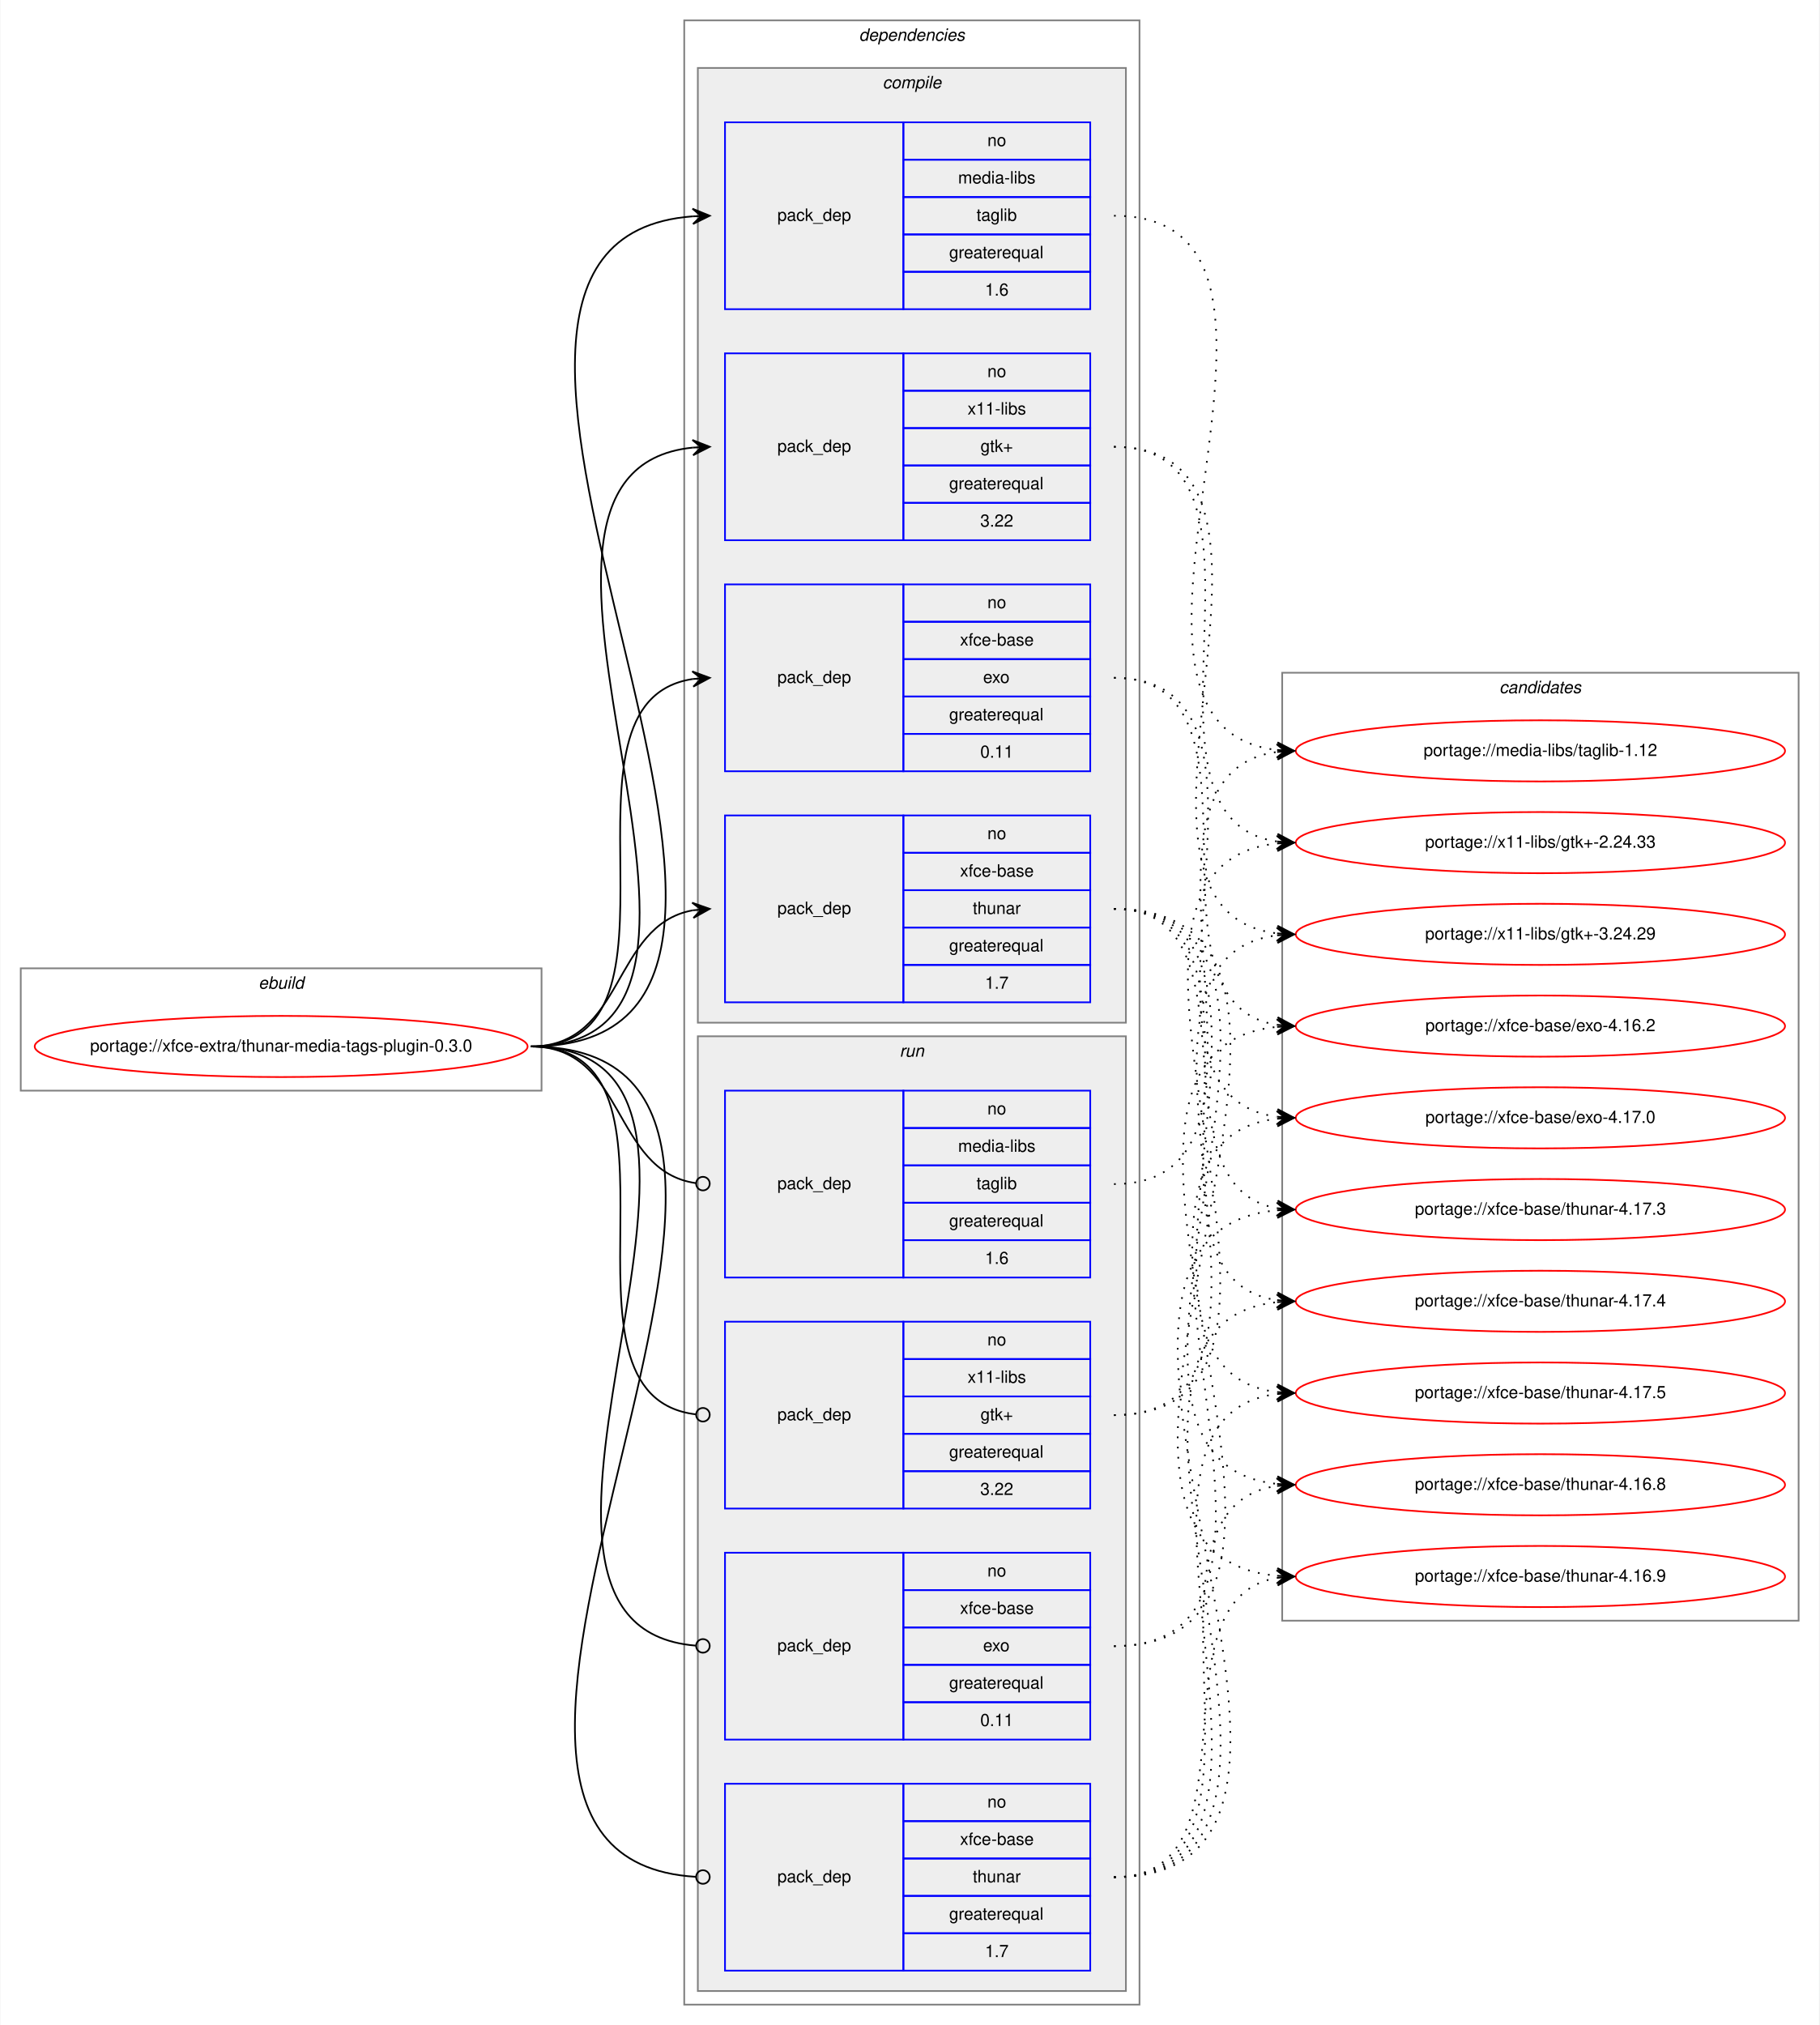
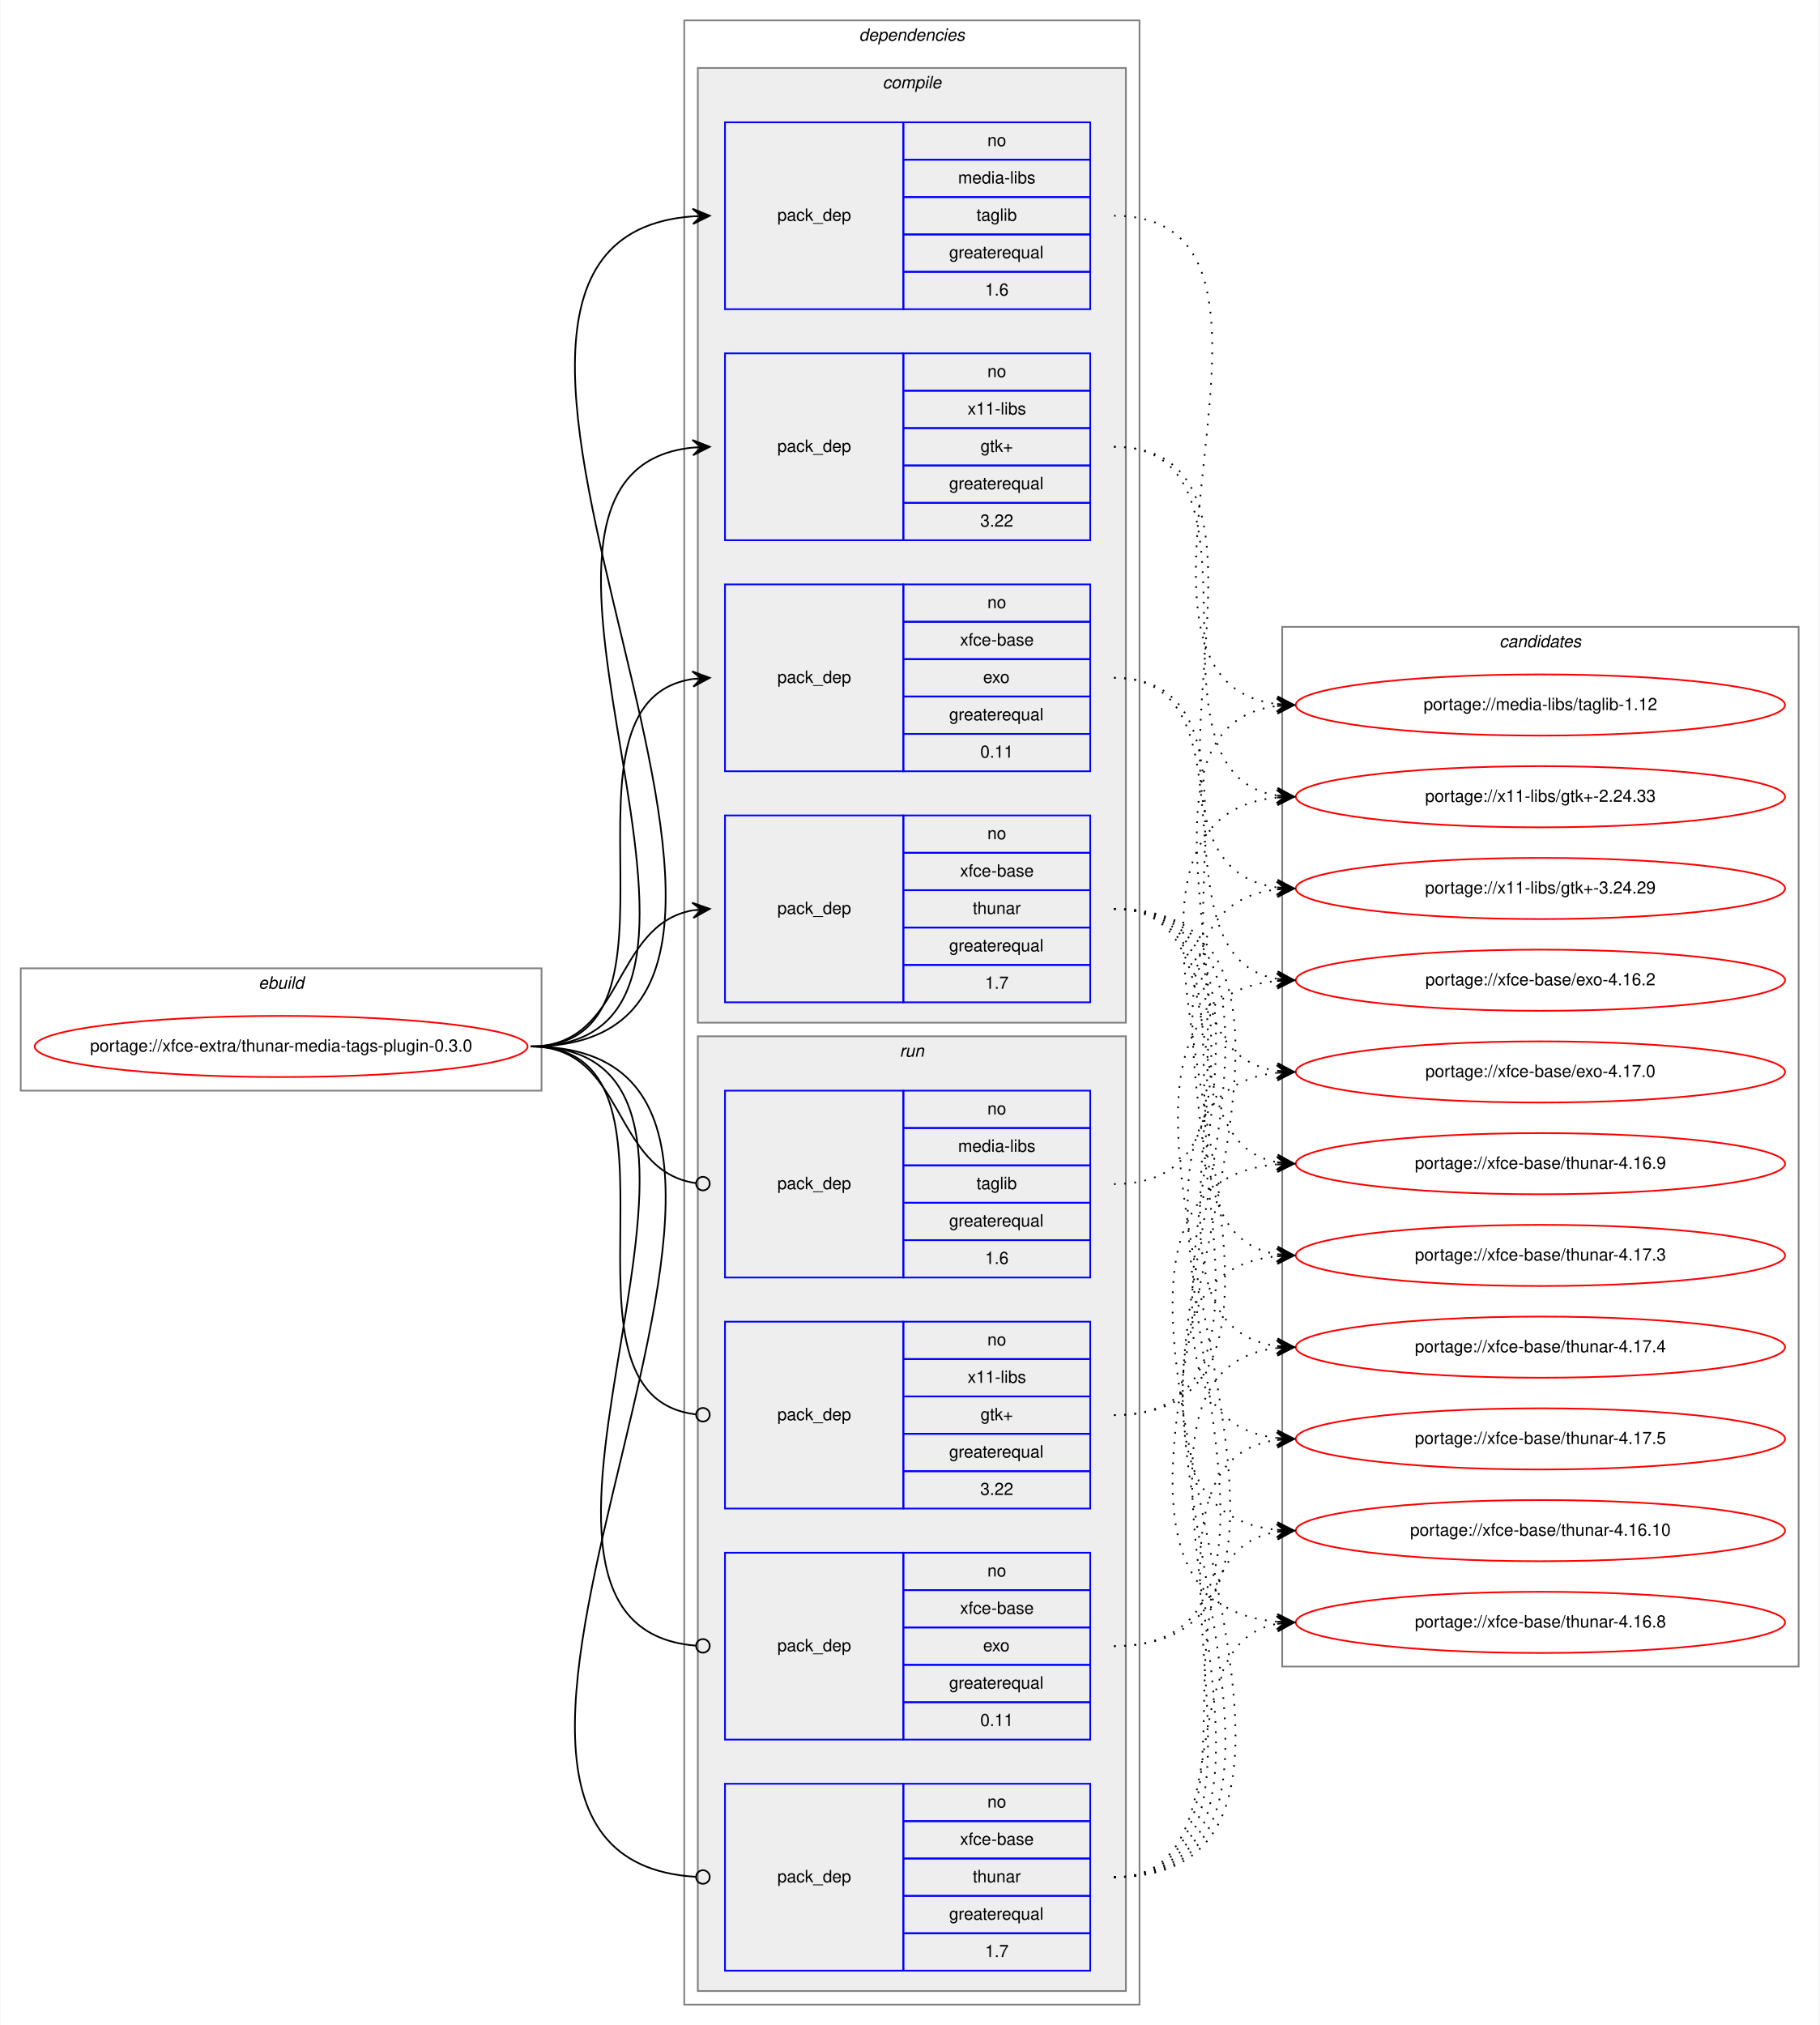
<svg xmlns="http://www.w3.org/2000/svg" xmlns:xlink="http://www.w3.org/1999/xlink" width="1071pt" height="1192pt" viewBox="0.00 0.00 1070.57 1192.00">
  <g id="graph0" class="graph" transform="scale(1 1) rotate(0) translate(4 1188)">
    <polygon fill="white" stroke="transparent" points="-4,4 -4,-1188 1066.57,-1188 1066.57,4 -4,4" />
    <g id="clust1" class="cluster">
      <polygon fill="none" stroke="gray" points="8,-546 8,-618 314.57,-618 314.57,-546 8,-546" />
      <text text-anchor="start" x="147.95" y="-606" font-family="Helvetica,sans-Serif" font-style="italic" font-size="10.00">ebuild</text>
    </g>
    <g id="clust2" class="cluster">
      <polygon fill="none" stroke="gray" points="398.57,-8 398.57,-1176 666.57,-1176 666.57,-8 398.57,-8" />
      <text text-anchor="start" x="501.45" y="-1164" font-family="Helvetica,sans-Serif" font-style="italic" font-size="10.00">dependencies</text>
    </g>
    <g id="clust3" class="cluster">
      <polygon fill="#eeeeee" stroke="gray" points="406.57,-586 406.57,-1148 658.57,-1148 658.57,-586 406.57,-586" />
      <text text-anchor="start" x="515.35" y="-1136" font-family="Helvetica,sans-Serif" font-style="italic" font-size="10.00">compile</text>
    </g>
    <g id="clust9" class="cluster">
      <polygon fill="#eeeeee" stroke="gray" points="406.57,-16 406.57,-578 658.57,-578 658.57,-16 406.57,-16" />
      <text text-anchor="start" x="525.35" y="-566" font-family="Helvetica,sans-Serif" font-style="italic" font-size="10.00">run</text>
    </g>
    <g id="clust14" class="cluster">
-       <polygon fill="none" stroke="gray" points="750.57,-234 750.57,-792 1054.57,-792 1054.57,-234 750.57,-234" />
-       <text text-anchor="start" x="878.39" y="-780" font-family="Helvetica,sans-Serif" font-style="italic" font-size="10.00">candidates</text>
+       <polygon fill="none" stroke="gray" points="750.57,-207 750.57,-819 1054.57,-819 1054.57,-207 750.57,-207" />
+       <text text-anchor="start" x="878.39" y="-807" font-family="Helvetica,sans-Serif" font-style="italic" font-size="10.00">candidates</text>
    </g>
    <g id="node1" class="node">
      <g id="a_node1">
        <a xlink:href="../xfce-extra/thunar-media-tags-plugin-0.3.0.svg" xlink:title="portage://xfce-extra/thunar-media-tags-plugin-0.3.0">
          <ellipse fill="none" stroke="red" cx="161.29" cy="-572" rx="145.07" ry="18" />
          <text text-anchor="middle" x="161.29" y="-569" font-family="Helvetica,sans-Serif" font-size="10.00">portage://xfce-extra/thunar-media-tags-plugin-0.3.0</text>
        </a>
      </g>
    </g>
    <g id="node2" class="node">
      <polygon fill="none" stroke="blue" points="422.57,-1006 422.57,-1116 527.57,-1116 527.57,-1006 422.57,-1006" />
      <text text-anchor="start" x="453.39" y="-1058" font-family="Helvetica,sans-Serif" font-size="10.00">pack_dep</text>
      <polygon fill="none" stroke="blue" points="527.57,-1094 527.57,-1116 637.57,-1116 637.57,-1094 527.57,-1094" />
      <text text-anchor="start" x="577.01" y="-1102" font-family="Helvetica,sans-Serif" font-size="10.00">no</text>
      <polygon fill="none" stroke="blue" points="527.57,-1072 527.57,-1094 637.57,-1094 637.57,-1072 527.57,-1072" />
      <text text-anchor="start" x="559.79" y="-1080" font-family="Helvetica,sans-Serif" font-size="10.00">media-libs</text>
      <polygon fill="none" stroke="blue" points="527.57,-1050 527.57,-1072 637.57,-1072 637.57,-1050 527.57,-1050" />
      <text text-anchor="start" x="570.62" y="-1058" font-family="Helvetica,sans-Serif" font-size="10.00">taglib</text>
      <polygon fill="none" stroke="blue" points="527.57,-1028 527.57,-1050 637.57,-1050 637.57,-1028 527.57,-1028" />
      <text text-anchor="start" x="554.51" y="-1036" font-family="Helvetica,sans-Serif" font-size="10.00">greaterequal</text>
      <polygon fill="none" stroke="blue" points="527.57,-1006 527.57,-1028 637.57,-1028 637.57,-1006 527.57,-1006" />
      <text text-anchor="start" x="575.62" y="-1014" font-family="Helvetica,sans-Serif" font-size="10.00">1.6</text>
    </g>
    <g id="edge1" class="edge">
      <path fill="none" stroke="black" d="M308.29,-572C527.13,-572 201.72,-1045.84 403.56,-1060.65" />
      <polygon fill="black" stroke="black" points="413.57,-1061 403.42,-1065.14 408.57,-1060.82 403.58,-1060.65 403.58,-1060.65 403.58,-1060.65 408.57,-1060.82 403.74,-1056.15 413.57,-1061 413.57,-1061" />
    </g>
    <g id="node3" class="node">
      <polygon fill="none" stroke="blue" points="422.57,-870 422.57,-980 527.57,-980 527.57,-870 422.57,-870" />
      <text text-anchor="start" x="453.39" y="-922" font-family="Helvetica,sans-Serif" font-size="10.00">pack_dep</text>
      <polygon fill="none" stroke="blue" points="527.57,-958 527.57,-980 637.57,-980 637.57,-958 527.57,-958" />
      <text text-anchor="start" x="577.01" y="-966" font-family="Helvetica,sans-Serif" font-size="10.00">no</text>
      <polygon fill="none" stroke="blue" points="527.57,-936 527.57,-958 637.57,-958 637.57,-936 527.57,-936" />
      <text text-anchor="start" x="565.35" y="-944" font-family="Helvetica,sans-Serif" font-size="10.00">x11-libs</text>
      <polygon fill="none" stroke="blue" points="527.57,-914 527.57,-936 637.57,-936 637.57,-914 527.57,-914" />
      <text text-anchor="start" x="572.98" y="-922" font-family="Helvetica,sans-Serif" font-size="10.00">gtk+</text>
      <polygon fill="none" stroke="blue" points="527.57,-892 527.57,-914 637.57,-914 637.57,-892 527.57,-892" />
      <text text-anchor="start" x="554.51" y="-900" font-family="Helvetica,sans-Serif" font-size="10.00">greaterequal</text>
      <polygon fill="none" stroke="blue" points="527.57,-870 527.57,-892 637.57,-892 637.57,-870 527.57,-870" />
      <text text-anchor="start" x="572.84" y="-878" font-family="Helvetica,sans-Serif" font-size="10.00">3.22</text>
    </g>
    <g id="edge2" class="edge">
      <path fill="none" stroke="black" d="M308.29,-572C468.49,-572 259.22,-909.99 403.54,-924.52" />
      <polygon fill="black" stroke="black" points="413.57,-925 403.37,-929.01 408.58,-924.76 403.58,-924.52 403.58,-924.52 403.58,-924.52 408.58,-924.76 403.8,-920.03 413.57,-925 413.57,-925" />
    </g>
    <g id="node4" class="node">
      <polygon fill="none" stroke="blue" points="422.57,-734 422.57,-844 527.57,-844 527.57,-734 422.57,-734" />
      <text text-anchor="start" x="453.39" y="-786" font-family="Helvetica,sans-Serif" font-size="10.00">pack_dep</text>
      <polygon fill="none" stroke="blue" points="527.57,-822 527.57,-844 637.57,-844 637.57,-822 527.57,-822" />
      <text text-anchor="start" x="577.01" y="-830" font-family="Helvetica,sans-Serif" font-size="10.00">no</text>
      <polygon fill="none" stroke="blue" points="527.57,-800 527.57,-822 637.57,-822 637.57,-800 527.57,-800" />
      <text text-anchor="start" x="560.9" y="-808" font-family="Helvetica,sans-Serif" font-size="10.00">xfce-base</text>
      <polygon fill="none" stroke="blue" points="527.57,-778 527.57,-800 637.57,-800 637.57,-778 527.57,-778" />
      <text text-anchor="start" x="574.51" y="-786" font-family="Helvetica,sans-Serif" font-size="10.00">exo</text>
      <polygon fill="none" stroke="blue" points="527.57,-756 527.57,-778 637.57,-778 637.57,-756 527.57,-756" />
      <text text-anchor="start" x="554.51" y="-764" font-family="Helvetica,sans-Serif" font-size="10.00">greaterequal</text>
      <polygon fill="none" stroke="blue" points="527.57,-734 527.57,-756 637.57,-756 637.57,-734 527.57,-734" />
      <text text-anchor="start" x="572.84" y="-742" font-family="Helvetica,sans-Serif" font-size="10.00">0.11</text>
    </g>
    <g id="edge3" class="edge">
      <path fill="none" stroke="black" d="M308.29,-572C411.92,-572 313.38,-774.83 403.59,-788.3" />
      <polygon fill="black" stroke="black" points="413.57,-789 403.28,-792.79 408.58,-788.65 403.59,-788.3 403.59,-788.3 403.59,-788.3 408.58,-788.65 403.91,-783.81 413.57,-789 413.57,-789" />
    </g>
    <g id="node5" class="node">
      <polygon fill="none" stroke="blue" points="422.57,-598 422.57,-708 527.57,-708 527.57,-598 422.57,-598" />
      <text text-anchor="start" x="453.39" y="-650" font-family="Helvetica,sans-Serif" font-size="10.00">pack_dep</text>
      <polygon fill="none" stroke="blue" points="527.57,-686 527.57,-708 637.57,-708 637.57,-686 527.57,-686" />
      <text text-anchor="start" x="577.01" y="-694" font-family="Helvetica,sans-Serif" font-size="10.00">no</text>
      <polygon fill="none" stroke="blue" points="527.57,-664 527.57,-686 637.57,-686 637.57,-664 527.57,-664" />
      <text text-anchor="start" x="560.9" y="-672" font-family="Helvetica,sans-Serif" font-size="10.00">xfce-base</text>
      <polygon fill="none" stroke="blue" points="527.57,-642 527.57,-664 637.57,-664 637.57,-642 527.57,-642" />
      <text text-anchor="start" x="568.4" y="-650" font-family="Helvetica,sans-Serif" font-size="10.00">thunar</text>
      <polygon fill="none" stroke="blue" points="527.57,-620 527.57,-642 637.57,-642 637.57,-620 527.57,-620" />
      <text text-anchor="start" x="554.51" y="-628" font-family="Helvetica,sans-Serif" font-size="10.00">greaterequal</text>
      <polygon fill="none" stroke="blue" points="527.57,-598 527.57,-620 637.57,-620 637.57,-598 527.57,-598" />
      <text text-anchor="start" x="575.62" y="-606" font-family="Helvetica,sans-Serif" font-size="10.00">1.7</text>
    </g>
    <g id="edge4" class="edge">
      <path fill="none" stroke="black" d="M308.29,-572C363.75,-572 355.82,-643.49 403.6,-652.15" />
      <polygon fill="black" stroke="black" points="413.57,-653 403.22,-656.63 408.59,-652.57 403.61,-652.15 403.61,-652.15 403.61,-652.15 408.59,-652.57 403.99,-647.66 413.57,-653 413.57,-653" />
    </g>
    <g id="node6" class="node">
      <polygon fill="none" stroke="blue" points="422.57,-436 422.57,-546 527.57,-546 527.57,-436 422.57,-436" />
      <text text-anchor="start" x="453.39" y="-488" font-family="Helvetica,sans-Serif" font-size="10.00">pack_dep</text>
      <polygon fill="none" stroke="blue" points="527.57,-524 527.57,-546 637.57,-546 637.57,-524 527.57,-524" />
      <text text-anchor="start" x="577.01" y="-532" font-family="Helvetica,sans-Serif" font-size="10.00">no</text>
      <polygon fill="none" stroke="blue" points="527.57,-502 527.57,-524 637.57,-524 637.57,-502 527.57,-502" />
      <text text-anchor="start" x="559.79" y="-510" font-family="Helvetica,sans-Serif" font-size="10.00">media-libs</text>
      <polygon fill="none" stroke="blue" points="527.57,-480 527.57,-502 637.57,-502 637.57,-480 527.57,-480" />
      <text text-anchor="start" x="570.62" y="-488" font-family="Helvetica,sans-Serif" font-size="10.00">taglib</text>
      <polygon fill="none" stroke="blue" points="527.57,-458 527.57,-480 637.57,-480 637.57,-458 527.57,-458" />
      <text text-anchor="start" x="554.51" y="-466" font-family="Helvetica,sans-Serif" font-size="10.00">greaterequal</text>
      <polygon fill="none" stroke="blue" points="527.57,-436 527.57,-458 637.57,-458 637.57,-436 527.57,-436" />
      <text text-anchor="start" x="575.62" y="-444" font-family="Helvetica,sans-Serif" font-size="10.00">1.6</text>
    </g>
    <g id="edge5" class="edge">
      <path fill="none" stroke="black" d="M308.29,-572C364.44,-572 355.61,-498.72 405.42,-491.56" />
      <ellipse fill="none" stroke="black" cx="409.58" cy="-491.27" rx="4" ry="4" />
    </g>
    <g id="node7" class="node">
      <polygon fill="none" stroke="blue" points="422.57,-300 422.57,-410 527.57,-410 527.57,-300 422.57,-300" />
      <text text-anchor="start" x="453.39" y="-352" font-family="Helvetica,sans-Serif" font-size="10.00">pack_dep</text>
      <polygon fill="none" stroke="blue" points="527.57,-388 527.57,-410 637.57,-410 637.57,-388 527.57,-388" />
      <text text-anchor="start" x="577.01" y="-396" font-family="Helvetica,sans-Serif" font-size="10.00">no</text>
      <polygon fill="none" stroke="blue" points="527.57,-366 527.57,-388 637.57,-388 637.57,-366 527.57,-366" />
      <text text-anchor="start" x="565.35" y="-374" font-family="Helvetica,sans-Serif" font-size="10.00">x11-libs</text>
      <polygon fill="none" stroke="blue" points="527.57,-344 527.57,-366 637.57,-366 637.57,-344 527.57,-344" />
      <text text-anchor="start" x="572.98" y="-352" font-family="Helvetica,sans-Serif" font-size="10.00">gtk+</text>
      <polygon fill="none" stroke="blue" points="527.57,-322 527.57,-344 637.57,-344 637.57,-322 527.57,-322" />
      <text text-anchor="start" x="554.51" y="-330" font-family="Helvetica,sans-Serif" font-size="10.00">greaterequal</text>
      <polygon fill="none" stroke="blue" points="527.57,-300 527.57,-322 637.57,-322 637.57,-300 527.57,-300" />
      <text text-anchor="start" x="572.84" y="-308" font-family="Helvetica,sans-Serif" font-size="10.00">3.22</text>
    </g>
    <g id="edge6" class="edge">
      <path fill="none" stroke="black" d="M308.29,-572C412.66,-572 311.98,-366.29 405.53,-355.44" />
      <ellipse fill="none" stroke="black" cx="409.58" cy="-355.22" rx="4" ry="4" />
    </g>
    <g id="node8" class="node">
      <polygon fill="none" stroke="blue" points="422.57,-164 422.57,-274 527.57,-274 527.57,-164 422.57,-164" />
      <text text-anchor="start" x="453.39" y="-216" font-family="Helvetica,sans-Serif" font-size="10.00">pack_dep</text>
      <polygon fill="none" stroke="blue" points="527.57,-252 527.57,-274 637.57,-274 637.57,-252 527.57,-252" />
      <text text-anchor="start" x="577.01" y="-260" font-family="Helvetica,sans-Serif" font-size="10.00">no</text>
      <polygon fill="none" stroke="blue" points="527.57,-230 527.57,-252 637.57,-252 637.57,-230 527.57,-230" />
      <text text-anchor="start" x="560.9" y="-238" font-family="Helvetica,sans-Serif" font-size="10.00">xfce-base</text>
      <polygon fill="none" stroke="blue" points="527.57,-208 527.57,-230 637.57,-230 637.57,-208 527.57,-208" />
      <text text-anchor="start" x="574.51" y="-216" font-family="Helvetica,sans-Serif" font-size="10.00">exo</text>
      <polygon fill="none" stroke="blue" points="527.57,-186 527.57,-208 637.57,-208 637.57,-186 527.57,-186" />
      <text text-anchor="start" x="554.51" y="-194" font-family="Helvetica,sans-Serif" font-size="10.00">greaterequal</text>
      <polygon fill="none" stroke="blue" points="527.57,-164 527.57,-186 637.57,-186 637.57,-164 527.57,-164" />
      <text text-anchor="start" x="572.84" y="-172" font-family="Helvetica,sans-Serif" font-size="10.00">0.11</text>
    </g>
    <g id="edge7" class="edge">
      <path fill="none" stroke="black" d="M308.29,-572C469.13,-572 257.54,-231.3 405.29,-219.32" />
      <ellipse fill="none" stroke="black" cx="409.57" cy="-219.16" rx="4" ry="4" />
    </g>
    <g id="node9" class="node">
      <polygon fill="none" stroke="blue" points="422.57,-28 422.57,-138 527.57,-138 527.57,-28 422.57,-28" />
      <text text-anchor="start" x="453.39" y="-80" font-family="Helvetica,sans-Serif" font-size="10.00">pack_dep</text>
      <polygon fill="none" stroke="blue" points="527.57,-116 527.57,-138 637.57,-138 637.57,-116 527.57,-116" />
      <text text-anchor="start" x="577.01" y="-124" font-family="Helvetica,sans-Serif" font-size="10.00">no</text>
      <polygon fill="none" stroke="blue" points="527.57,-94 527.57,-116 637.57,-116 637.57,-94 527.57,-94" />
      <text text-anchor="start" x="560.9" y="-102" font-family="Helvetica,sans-Serif" font-size="10.00">xfce-base</text>
      <polygon fill="none" stroke="blue" points="527.57,-72 527.57,-94 637.57,-94 637.57,-72 527.57,-72" />
      <text text-anchor="start" x="568.4" y="-80" font-family="Helvetica,sans-Serif" font-size="10.00">thunar</text>
      <polygon fill="none" stroke="blue" points="527.57,-50 527.57,-72 637.57,-72 637.57,-50 527.57,-50" />
      <text text-anchor="start" x="554.51" y="-58" font-family="Helvetica,sans-Serif" font-size="10.00">greaterequal</text>
      <polygon fill="none" stroke="blue" points="527.57,-28 527.57,-50 637.57,-50 637.57,-28 527.57,-28" />
      <text text-anchor="start" x="575.62" y="-36" font-family="Helvetica,sans-Serif" font-size="10.00">1.7</text>
    </g>
    <g id="edge8" class="edge">
      <path fill="none" stroke="black" d="M308.29,-572C527.78,-572 199.78,-95.34 405.37,-83.23" />
      <ellipse fill="none" stroke="black" cx="409.57" cy="-83.11" rx="4" ry="4" />
    </g>
    <g id="node10" class="node">
      <g id="a_node10">
        <a xlink:href="../media-libs/taglib-1.12.svg" xlink:title="portage://media-libs/taglib-1.12">
-           <ellipse fill="none" stroke="red" cx="902.57" cy="-746" rx="144" ry="18" />
-           <text text-anchor="middle" x="902.57" y="-743" font-family="Helvetica,sans-Serif" font-size="10.00">portage://media-libs/taglib-1.12</text>
+           <ellipse fill="none" stroke="red" cx="902.57" cy="-773" rx="144" ry="18" />
+           <text text-anchor="middle" x="902.57" y="-770" font-family="Helvetica,sans-Serif" font-size="10.00">portage://media-libs/taglib-1.12</text>
        </a>
      </g>
    </g>
    <g id="edge9" class="edge">
-       <path fill="none" stroke="black" stroke-dasharray="1,5" d="M651.57,-1061C795.68,-1061 618.9,-761.19 747.34,-746.55" />
-       <polygon fill="black" stroke="black" points="757.57,-746 747.83,-751.03 752.58,-746.27 747.58,-746.54 747.58,-746.54 747.58,-746.54 752.58,-746.27 747.34,-742.05 757.57,-746 757.57,-746" />
+       <path fill="none" stroke="black" stroke-dasharray="1,5" d="M651.57,-1061C784.37,-1061 629.76,-787.99 747.4,-773.59" />
+       <polygon fill="black" stroke="black" points="757.57,-773 747.85,-778.07 752.58,-773.29 747.59,-773.58 747.59,-773.58 747.59,-773.58 752.58,-773.29 747.33,-769.09 757.57,-773 757.57,-773" />
    </g>
    <g id="node11" class="node">
      <g id="a_node11">
        <a xlink:href="../x11-libs/gtk+-2.24.33.svg" xlink:title="portage://x11-libs/gtk+-2.24.33">
-           <ellipse fill="none" stroke="red" cx="902.57" cy="-692" rx="144" ry="18" />
-           <text text-anchor="middle" x="902.57" y="-689" font-family="Helvetica,sans-Serif" font-size="10.00">portage://x11-libs/gtk+-2.24.33</text>
+           <ellipse fill="none" stroke="red" cx="902.57" cy="-719" rx="144" ry="18" />
+           <text text-anchor="middle" x="902.57" y="-716" font-family="Helvetica,sans-Serif" font-size="10.00">portage://x11-libs/gtk+-2.24.33</text>
        </a>
      </g>
    </g>
    <g id="edge10" class="edge">
-       <path fill="none" stroke="black" stroke-dasharray="1,5" d="M651.57,-925C761.78,-925 651.17,-706.33 747.58,-692.67" />
-       <polygon fill="black" stroke="black" points="757.57,-692 747.89,-697.16 752.58,-692.33 747.59,-692.67 747.59,-692.67 747.59,-692.67 752.58,-692.33 747.29,-688.18 757.57,-692 757.57,-692" />
+       <path fill="none" stroke="black" stroke-dasharray="1,5" d="M651.57,-925C750.92,-925 661.38,-733.23 747.45,-719.75" />
+       <polygon fill="black" stroke="black" points="757.57,-719 747.93,-724.22 752.58,-719.37 747.6,-719.73 747.6,-719.73 747.6,-719.73 752.58,-719.37 747.27,-715.25 757.57,-719 757.57,-719" />
    </g>
    <g id="node12" class="node">
      <g id="a_node12">
        <a xlink:href="../x11-libs/gtk+-3.24.29.svg" xlink:title="portage://x11-libs/gtk+-3.24.29">
-           <ellipse fill="none" stroke="red" cx="902.57" cy="-638" rx="144" ry="18" />
-           <text text-anchor="middle" x="902.57" y="-635" font-family="Helvetica,sans-Serif" font-size="10.00">portage://x11-libs/gtk+-3.24.29</text>
+           <ellipse fill="none" stroke="red" cx="902.57" cy="-665" rx="144" ry="18" />
+           <text text-anchor="middle" x="902.57" y="-662" font-family="Helvetica,sans-Serif" font-size="10.00">portage://x11-libs/gtk+-3.24.29</text>
        </a>
      </g>
    </g>
    <g id="edge11" class="edge">
-       <path fill="none" stroke="black" stroke-dasharray="1,5" d="M651.57,-925C783.96,-925 630.13,-652.94 747.43,-638.59" />
-       <polygon fill="black" stroke="black" points="757.57,-638 747.85,-643.07 752.58,-638.29 747.59,-638.58 747.59,-638.58 747.59,-638.58 752.58,-638.29 747.33,-634.09 757.57,-638 757.57,-638" />
+       <path fill="none" stroke="black" stroke-dasharray="1,5" d="M651.57,-925C772.7,-925 640.96,-680.01 747.28,-665.66" />
+       <polygon fill="black" stroke="black" points="757.57,-665 747.88,-670.13 752.58,-665.32 747.59,-665.64 747.59,-665.64 747.59,-665.64 752.58,-665.32 747.3,-661.15 757.57,-665 757.57,-665" />
    </g>
    <g id="node13" class="node">
      <g id="a_node13">
        <a xlink:href="../xfce-base/exo-4.16.2.svg" xlink:title="portage://xfce-base/exo-4.16.2">
-           <ellipse fill="none" stroke="red" cx="902.57" cy="-584" rx="144" ry="18" />
-           <text text-anchor="middle" x="902.57" y="-581" font-family="Helvetica,sans-Serif" font-size="10.00">portage://xfce-base/exo-4.16.2</text>
+           <ellipse fill="none" stroke="red" cx="902.57" cy="-611" rx="144" ry="18" />
+           <text text-anchor="middle" x="902.57" y="-608" font-family="Helvetica,sans-Serif" font-size="10.00">portage://xfce-base/exo-4.16.2</text>
        </a>
      </g>
    </g>
    <g id="edge12" class="edge">
-       <path fill="none" stroke="black" stroke-dasharray="1,5" d="M651.57,-789C750.53,-789 661.72,-598.16 747.48,-584.74" />
-       <polygon fill="black" stroke="black" points="757.57,-584 747.93,-589.22 752.58,-584.37 747.6,-584.73 747.6,-584.73 747.6,-584.73 752.58,-584.37 747.27,-580.25 757.57,-584 757.57,-584" />
+       <path fill="none" stroke="black" stroke-dasharray="1,5" d="M651.57,-789C740.05,-789 671.34,-624.63 747.54,-611.79" />
+       <polygon fill="black" stroke="black" points="757.57,-611 747.96,-616.27 752.59,-611.39 747.6,-611.79 747.6,-611.79 747.6,-611.79 752.59,-611.39 747.25,-607.3 757.57,-611 757.57,-611" />
    </g>
    <g id="node14" class="node">
      <g id="a_node14">
        <a xlink:href="../xfce-base/exo-4.17.0.svg" xlink:title="portage://xfce-base/exo-4.17.0">
-           <ellipse fill="none" stroke="red" cx="902.57" cy="-530" rx="144" ry="18" />
-           <text text-anchor="middle" x="902.57" y="-527" font-family="Helvetica,sans-Serif" font-size="10.00">portage://xfce-base/exo-4.17.0</text>
+           <ellipse fill="none" stroke="red" cx="902.57" cy="-557" rx="144" ry="18" />
+           <text text-anchor="middle" x="902.57" y="-554" font-family="Helvetica,sans-Serif" font-size="10.00">portage://xfce-base/exo-4.17.0</text>
        </a>
      </g>
    </g>
    <g id="edge13" class="edge">
-       <path fill="none" stroke="black" stroke-dasharray="1,5" d="M651.57,-789C772.3,-789 641.33,-544.95 747.31,-530.65" />
-       <polygon fill="black" stroke="black" points="757.57,-530 747.88,-535.13 752.58,-530.32 747.59,-530.64 747.59,-530.64 747.59,-530.64 752.58,-530.32 747.3,-526.15 757.57,-530 757.57,-530" />
+       <path fill="none" stroke="black" stroke-dasharray="1,5" d="M651.57,-789C761.28,-789 651.74,-571.71 747.32,-557.71" />
+       <polygon fill="black" stroke="black" points="757.57,-557 747.9,-562.18 752.58,-557.34 747.59,-557.69 747.59,-557.69 747.59,-557.69 752.58,-557.34 747.28,-553.2 757.57,-557 757.57,-557" />
    </g>
    <g id="node15" class="node">
      <g id="a_node15">
-         <a xlink:href="../xfce-base/thunar-4.16.8.svg" xlink:title="portage://xfce-base/thunar-4.16.8">
-           <ellipse fill="none" stroke="red" cx="902.57" cy="-314" rx="144" ry="18" />
-           <text text-anchor="middle" x="902.57" y="-311" font-family="Helvetica,sans-Serif" font-size="10.00">portage://xfce-base/thunar-4.16.8</text>
+         <a xlink:href="../xfce-base/thunar-4.16.10.svg" xlink:title="portage://xfce-base/thunar-4.16.10">
+           <ellipse fill="none" stroke="red" cx="902.57" cy="-287" rx="144" ry="18" />
+           <text text-anchor="middle" x="902.57" y="-284" font-family="Helvetica,sans-Serif" font-size="10.00">portage://xfce-base/thunar-4.16.10</text>
        </a>
      </g>
    </g>
    <g id="edge14" class="edge">
-       <path fill="none" stroke="black" stroke-dasharray="1,5" d="M651.57,-653C805.88,-653 608.95,-329.06 747.48,-314.51" />
-       <polygon fill="black" stroke="black" points="757.57,-314 747.81,-318.99 752.58,-314.25 747.58,-314.5 747.58,-314.5 747.58,-314.5 752.58,-314.25 747.36,-310.01 757.57,-314 757.57,-314" />
+       <path fill="none" stroke="black" stroke-dasharray="1,5" d="M651.57,-653C817.28,-653 598.03,-302.56 747.2,-287.5" />
+       <polygon fill="black" stroke="black" points="757.57,-287 747.8,-291.98 752.58,-287.24 747.58,-287.48 747.58,-287.48 747.58,-287.48 752.58,-287.24 747.36,-282.99 757.57,-287 757.57,-287" />
    </g>
    <g id="node16" class="node">
      <g id="a_node16">
-         <a xlink:href="../xfce-base/thunar-4.16.9.svg" xlink:title="portage://xfce-base/thunar-4.16.9">
-           <ellipse fill="none" stroke="red" cx="902.57" cy="-260" rx="144" ry="18" />
-           <text text-anchor="middle" x="902.57" y="-257" font-family="Helvetica,sans-Serif" font-size="10.00">portage://xfce-base/thunar-4.16.9</text>
+         <a xlink:href="../xfce-base/thunar-4.16.8.svg" xlink:title="portage://xfce-base/thunar-4.16.8">
+           <ellipse fill="none" stroke="red" cx="902.57" cy="-233" rx="144" ry="18" />
+           <text text-anchor="middle" x="902.57" y="-230" font-family="Helvetica,sans-Serif" font-size="10.00">portage://xfce-base/thunar-4.16.8</text>
        </a>
      </g>
    </g>
    <g id="edge15" class="edge">
-       <path fill="none" stroke="black" stroke-dasharray="1,5" d="M651.57,-653C828.95,-653 586.49,-275.2 747.46,-260.44" />
-       <polygon fill="black" stroke="black" points="757.57,-260 747.78,-264.93 752.57,-260.22 747.58,-260.44 747.58,-260.44 747.58,-260.44 752.57,-260.22 747.38,-255.94 757.57,-260 757.57,-260" />
+       <path fill="none" stroke="black" stroke-dasharray="1,5" d="M651.57,-653C840.52,-653 575.24,-248.44 747.33,-233.43" />
+       <polygon fill="black" stroke="black" points="757.57,-233 747.77,-237.91 752.57,-233.21 747.58,-233.42 747.58,-233.42 747.58,-233.42 752.57,-233.21 747.39,-228.92 757.57,-233 757.57,-233" />
    </g>
    <g id="node17" class="node">
      <g id="a_node17">
-         <a xlink:href="../xfce-base/thunar-4.17.3.svg" xlink:title="portage://xfce-base/thunar-4.17.3">
-           <ellipse fill="none" stroke="red" cx="902.57" cy="-476" rx="144" ry="18" />
-           <text text-anchor="middle" x="902.57" y="-473" font-family="Helvetica,sans-Serif" font-size="10.00">portage://xfce-base/thunar-4.17.3</text>
+         <a xlink:href="../xfce-base/thunar-4.16.9.svg" xlink:title="portage://xfce-base/thunar-4.16.9">
+           <ellipse fill="none" stroke="red" cx="902.57" cy="-503" rx="144" ry="18" />
+           <text text-anchor="middle" x="902.57" y="-500" font-family="Helvetica,sans-Serif" font-size="10.00">portage://xfce-base/thunar-4.16.9</text>
        </a>
      </g>
    </g>
    <g id="edge16" class="edge">
-       <path fill="none" stroke="black" stroke-dasharray="1,5" d="M651.57,-653C739.68,-653 671.66,-489.56 747.58,-476.79" />
-       <polygon fill="black" stroke="black" points="757.57,-476 747.96,-481.27 752.59,-476.39 747.6,-476.79 747.6,-476.79 747.6,-476.79 752.59,-476.39 747.25,-472.3 757.57,-476 757.57,-476" />
+       <path fill="none" stroke="black" stroke-dasharray="1,5" d="M651.57,-653C729.54,-653 680.8,-516.17 747.38,-503.88" />
+       <polygon fill="black" stroke="black" points="757.57,-503 747.99,-508.34 752.59,-503.43 747.61,-503.86 747.61,-503.86 747.61,-503.86 752.59,-503.43 747.22,-499.38 757.57,-503 757.57,-503" />
    </g>
    <g id="node18" class="node">
      <g id="a_node18">
-         <a xlink:href="../xfce-base/thunar-4.17.4.svg" xlink:title="portage://xfce-base/thunar-4.17.4">
-           <ellipse fill="none" stroke="red" cx="902.57" cy="-422" rx="144" ry="18" />
-           <text text-anchor="middle" x="902.57" y="-419" font-family="Helvetica,sans-Serif" font-size="10.00">portage://xfce-base/thunar-4.17.4</text>
+         <a xlink:href="../xfce-base/thunar-4.17.3.svg" xlink:title="portage://xfce-base/thunar-4.17.3">
+           <ellipse fill="none" stroke="red" cx="902.57" cy="-449" rx="144" ry="18" />
+           <text text-anchor="middle" x="902.57" y="-446" font-family="Helvetica,sans-Serif" font-size="10.00">portage://xfce-base/thunar-4.17.3</text>
        </a>
      </g>
    </g>
    <g id="edge17" class="edge">
-       <path fill="none" stroke="black" stroke-dasharray="1,5" d="M651.57,-653C760.89,-653 652.1,-436.65 747.36,-422.7" />
-       <polygon fill="black" stroke="black" points="757.57,-422 747.9,-427.18 752.58,-422.34 747.59,-422.69 747.59,-422.69 747.59,-422.69 752.58,-422.34 747.28,-418.2 757.57,-422 757.57,-422" />
+       <path fill="none" stroke="black" stroke-dasharray="1,5" d="M651.57,-653C750.15,-653 662.06,-463.09 747.52,-449.74" />
+       <polygon fill="black" stroke="black" points="757.57,-449 747.93,-454.22 752.58,-449.37 747.6,-449.73 747.6,-449.73 747.6,-449.73 752.58,-449.37 747.27,-445.25 757.57,-449 757.57,-449" />
    </g>
    <g id="node19" class="node">
      <g id="a_node19">
+         <a xlink:href="../xfce-base/thunar-4.17.4.svg" xlink:title="portage://xfce-base/thunar-4.17.4">
+           <ellipse fill="none" stroke="red" cx="902.57" cy="-395" rx="144" ry="18" />
+           <text text-anchor="middle" x="902.57" y="-392" font-family="Helvetica,sans-Serif" font-size="10.00">portage://xfce-base/thunar-4.17.4</text>
+         </a>
+       </g>
+     </g>
+     <g id="edge18" class="edge">
+       <path fill="none" stroke="black" stroke-dasharray="1,5" d="M651.57,-653C771.91,-653 641.69,-409.9 747.35,-395.65" />
+       <polygon fill="black" stroke="black" points="757.57,-395 747.88,-400.13 752.58,-395.32 747.59,-395.64 747.59,-395.64 747.59,-395.64 752.58,-395.32 747.3,-391.14 757.57,-395 757.57,-395" />
+     </g>
+     <g id="node20" class="node">
+       <g id="a_node20">
        <a xlink:href="../xfce-base/thunar-4.17.5.svg" xlink:title="portage://xfce-base/thunar-4.17.5">
-           <ellipse fill="none" stroke="red" cx="902.57" cy="-368" rx="144" ry="18" />
-           <text text-anchor="middle" x="902.57" y="-365" font-family="Helvetica,sans-Serif" font-size="10.00">portage://xfce-base/thunar-4.17.5</text>
-         </a>
-       </g>
-     </g>
-     <g id="edge18" class="edge">
-       <path fill="none" stroke="black" stroke-dasharray="1,5" d="M651.57,-653C783.15,-653 630.88,-382.83 747.49,-368.58" />
-       <polygon fill="black" stroke="black" points="757.57,-368 747.85,-373.07 752.58,-368.29 747.59,-368.58 747.59,-368.58 747.59,-368.58 752.58,-368.29 747.33,-364.09 757.57,-368 757.57,-368" />
+           <ellipse fill="none" stroke="red" cx="902.57" cy="-341" rx="144" ry="18" />
+           <text text-anchor="middle" x="902.57" y="-338" font-family="Helvetica,sans-Serif" font-size="10.00">portage://xfce-base/thunar-4.17.5</text>
+         </a>
+       </g>
    </g>
    <g id="edge19" class="edge">
-       <path fill="none" stroke="black" stroke-dasharray="1,5" d="M651.57,-491C770.71,-491 642.78,-731.28 747.44,-745.36" />
-       <polygon fill="black" stroke="black" points="757.57,-746 747.3,-749.86 752.58,-745.68 747.59,-745.37 747.59,-745.37 747.59,-745.37 752.58,-745.68 747.88,-740.87 757.57,-746 757.57,-746" />
+       <path fill="none" stroke="black" stroke-dasharray="1,5" d="M651.57,-653C794.45,-653 620.05,-356.05 747.43,-341.55" />
+       <polygon fill="black" stroke="black" points="757.57,-341 747.83,-346.03 752.58,-341.27 747.58,-341.54 747.58,-341.54 747.58,-341.54 752.58,-341.27 747.34,-337.05 757.57,-341 757.57,-341" />
    </g>
    <g id="edge20" class="edge">
-       <path fill="none" stroke="black" stroke-dasharray="1,5" d="M651.57,-355C805.06,-355 609.72,-677.03 747.53,-691.5" />
-       <polygon fill="black" stroke="black" points="757.57,-692 747.36,-695.99 752.58,-691.75 747.58,-691.5 747.58,-691.5 747.58,-691.5 752.58,-691.75 747.81,-687.01 757.57,-692 757.57,-692" />
+       <path fill="none" stroke="black" stroke-dasharray="1,5" d="M651.57,-491C781.93,-491 632,-758.32 747.58,-772.42" />
+       <polygon fill="black" stroke="black" points="757.57,-773 747.33,-776.91 752.58,-772.71 747.59,-772.42 747.59,-772.42 747.59,-772.42 752.58,-772.71 747.85,-767.93 757.57,-773 757.57,-773" />
    </g>
    <g id="edge21" class="edge">
-       <path fill="none" stroke="black" stroke-dasharray="1,5" d="M651.57,-355C782.34,-355 631.63,-623.27 747.55,-637.42" />
-       <polygon fill="black" stroke="black" points="757.57,-638 747.33,-641.91 752.58,-637.71 747.59,-637.42 747.59,-637.42 747.59,-637.42 752.58,-637.71 747.85,-632.93 757.57,-638 757.57,-638" />
+       <path fill="none" stroke="black" stroke-dasharray="1,5" d="M651.57,-355C816.45,-355 598.81,-703.53 747.26,-718.5" />
+       <polygon fill="black" stroke="black" points="757.57,-719 747.37,-723.01 752.58,-718.76 747.58,-718.52 747.58,-718.52 747.58,-718.52 752.58,-718.76 747.8,-714.02 757.57,-719 757.57,-719" />
    </g>
    <g id="edge22" class="edge">
-       <path fill="none" stroke="black" stroke-dasharray="1,5" d="M651.57,-219C816.87,-219 598.42,-568.48 747.23,-583.5" />
-       <polygon fill="black" stroke="black" points="757.57,-584 747.37,-588.01 752.58,-583.76 747.58,-583.52 747.58,-583.52 747.58,-583.52 752.58,-583.76 747.8,-579.02 757.57,-584 757.57,-584" />
+       <path fill="none" stroke="black" stroke-dasharray="1,5" d="M651.57,-355C793.62,-355 620.81,-650.05 747.49,-664.45" />
+       <polygon fill="black" stroke="black" points="757.57,-665 747.34,-668.95 752.58,-664.73 747.58,-664.46 747.58,-664.46 747.58,-664.46 752.58,-664.73 747.83,-659.97 757.57,-665 757.57,-665" />
    </g>
    <g id="edge23" class="edge">
-       <path fill="none" stroke="black" stroke-dasharray="1,5" d="M651.57,-219C794.04,-219 620.43,-515 747.46,-529.45" />
-       <polygon fill="black" stroke="black" points="757.57,-530 747.34,-533.95 752.58,-529.73 747.58,-529.46 747.58,-529.46 747.58,-529.46 752.58,-529.73 747.83,-524.97 757.57,-530 757.57,-530" />
+       <path fill="none" stroke="black" stroke-dasharray="1,5" d="M651.57,-219C828.52,-219 586.88,-595.84 747.49,-610.56" />
+       <polygon fill="black" stroke="black" points="757.57,-611 747.38,-615.06 752.57,-610.78 747.58,-610.56 747.58,-610.56 747.58,-610.56 752.57,-610.78 747.78,-606.07 757.57,-611 757.57,-611" />
    </g>
    <g id="edge24" class="edge">
-       <path fill="none" stroke="black" stroke-dasharray="1,5" d="M651.57,-83C760.89,-83 652.1,-299.35 747.36,-313.3" />
-       <polygon fill="black" stroke="black" points="757.57,-314 747.28,-317.8 752.58,-313.66 747.59,-313.31 747.59,-313.31 747.59,-313.31 752.58,-313.66 747.9,-308.82 757.57,-314 757.57,-314" />
+       <path fill="none" stroke="black" stroke-dasharray="1,5" d="M651.57,-219C805.47,-219 609.33,-541.99 747.51,-556.5" />
+       <polygon fill="black" stroke="black" points="757.57,-557 747.36,-560.99 752.58,-556.75 747.58,-556.5 747.58,-556.5 747.58,-556.5 752.58,-556.75 747.81,-552.01 757.57,-557 757.57,-557" />
    </g>
    <g id="edge25" class="edge">
-       <path fill="none" stroke="black" stroke-dasharray="1,5" d="M651.57,-83C739.68,-83 671.66,-246.44 747.58,-259.21" />
-       <polygon fill="black" stroke="black" points="757.57,-260 747.25,-263.7 752.59,-259.61 747.6,-259.21 747.6,-259.21 747.6,-259.21 752.59,-259.61 747.96,-254.73 757.57,-260 757.57,-260" />
+       <path fill="none" stroke="black" stroke-dasharray="1,5" d="M651.57,-83C750.15,-83 662.06,-272.91 747.52,-286.26" />
+       <polygon fill="black" stroke="black" points="757.57,-287 747.27,-290.75 752.58,-286.63 747.6,-286.27 747.6,-286.27 747.6,-286.27 752.58,-286.63 747.93,-281.78 757.57,-287 757.57,-287" />
    </g>
    <g id="edge26" class="edge">
-       <path fill="none" stroke="black" stroke-dasharray="1,5" d="M651.57,-83C828.95,-83 586.49,-460.8 747.46,-475.56" />
-       <polygon fill="black" stroke="black" points="757.57,-476 747.38,-480.06 752.57,-475.78 747.58,-475.56 747.58,-475.56 747.58,-475.56 752.57,-475.78 747.78,-471.07 757.57,-476 757.57,-476" />
+       <path fill="none" stroke="black" stroke-dasharray="1,5" d="M651.57,-83C729.54,-83 680.8,-219.83 747.38,-232.12" />
+       <polygon fill="black" stroke="black" points="757.57,-233 747.22,-236.62 752.59,-232.57 747.61,-232.14 747.61,-232.14 747.61,-232.14 752.59,-232.57 747.99,-227.66 757.57,-233 757.57,-233" />
    </g>
    <g id="edge27" class="edge">
-       <path fill="none" stroke="black" stroke-dasharray="1,5" d="M651.57,-83C805.88,-83 608.95,-406.94 747.48,-421.49" />
-       <polygon fill="black" stroke="black" points="757.57,-422 747.36,-425.99 752.58,-421.75 747.58,-421.5 747.58,-421.5 747.58,-421.5 752.58,-421.75 747.81,-417.01 757.57,-422 757.57,-422" />
+       <path fill="none" stroke="black" stroke-dasharray="1,5" d="M651.57,-83C840.52,-83 575.24,-487.56 747.33,-502.57" />
+       <polygon fill="black" stroke="black" points="757.57,-503 747.39,-507.08 752.57,-502.79 747.58,-502.58 747.58,-502.58 747.58,-502.58 752.57,-502.79 747.77,-498.09 757.57,-503 757.57,-503" />
    </g>
    <g id="edge28" class="edge">
-       <path fill="none" stroke="black" stroke-dasharray="1,5" d="M651.57,-83C783.15,-83 630.88,-353.17 747.49,-367.42" />
-       <polygon fill="black" stroke="black" points="757.57,-368 747.33,-371.91 752.58,-367.71 747.59,-367.42 747.59,-367.42 747.59,-367.42 752.58,-367.71 747.85,-362.93 757.57,-368 757.57,-368" />
+       <path fill="none" stroke="black" stroke-dasharray="1,5" d="M651.57,-83C817.28,-83 598.03,-433.44 747.2,-448.5" />
+       <polygon fill="black" stroke="black" points="757.57,-449 747.36,-453.01 752.58,-448.76 747.58,-448.52 747.58,-448.52 747.58,-448.52 752.58,-448.76 747.8,-444.02 757.57,-449 757.57,-449" />
+     </g>
+     <g id="edge29" class="edge">
+       <path fill="none" stroke="black" stroke-dasharray="1,5" d="M651.57,-83C794.45,-83 620.05,-379.95 747.43,-394.45" />
+       <polygon fill="black" stroke="black" points="757.57,-395 747.34,-398.95 752.58,-394.73 747.58,-394.46 747.58,-394.46 747.58,-394.46 752.58,-394.73 747.83,-389.97 757.57,-395 757.57,-395" />
+     </g>
+     <g id="edge30" class="edge">
+       <path fill="none" stroke="black" stroke-dasharray="1,5" d="M651.57,-83C771.91,-83 641.69,-326.1 747.35,-340.35" />
+       <polygon fill="black" stroke="black" points="757.57,-341 747.3,-344.86 752.58,-340.68 747.59,-340.36 747.59,-340.36 747.59,-340.36 752.58,-340.68 747.88,-335.87 757.57,-341 757.57,-341" />
    </g>
  </g>
</svg>
